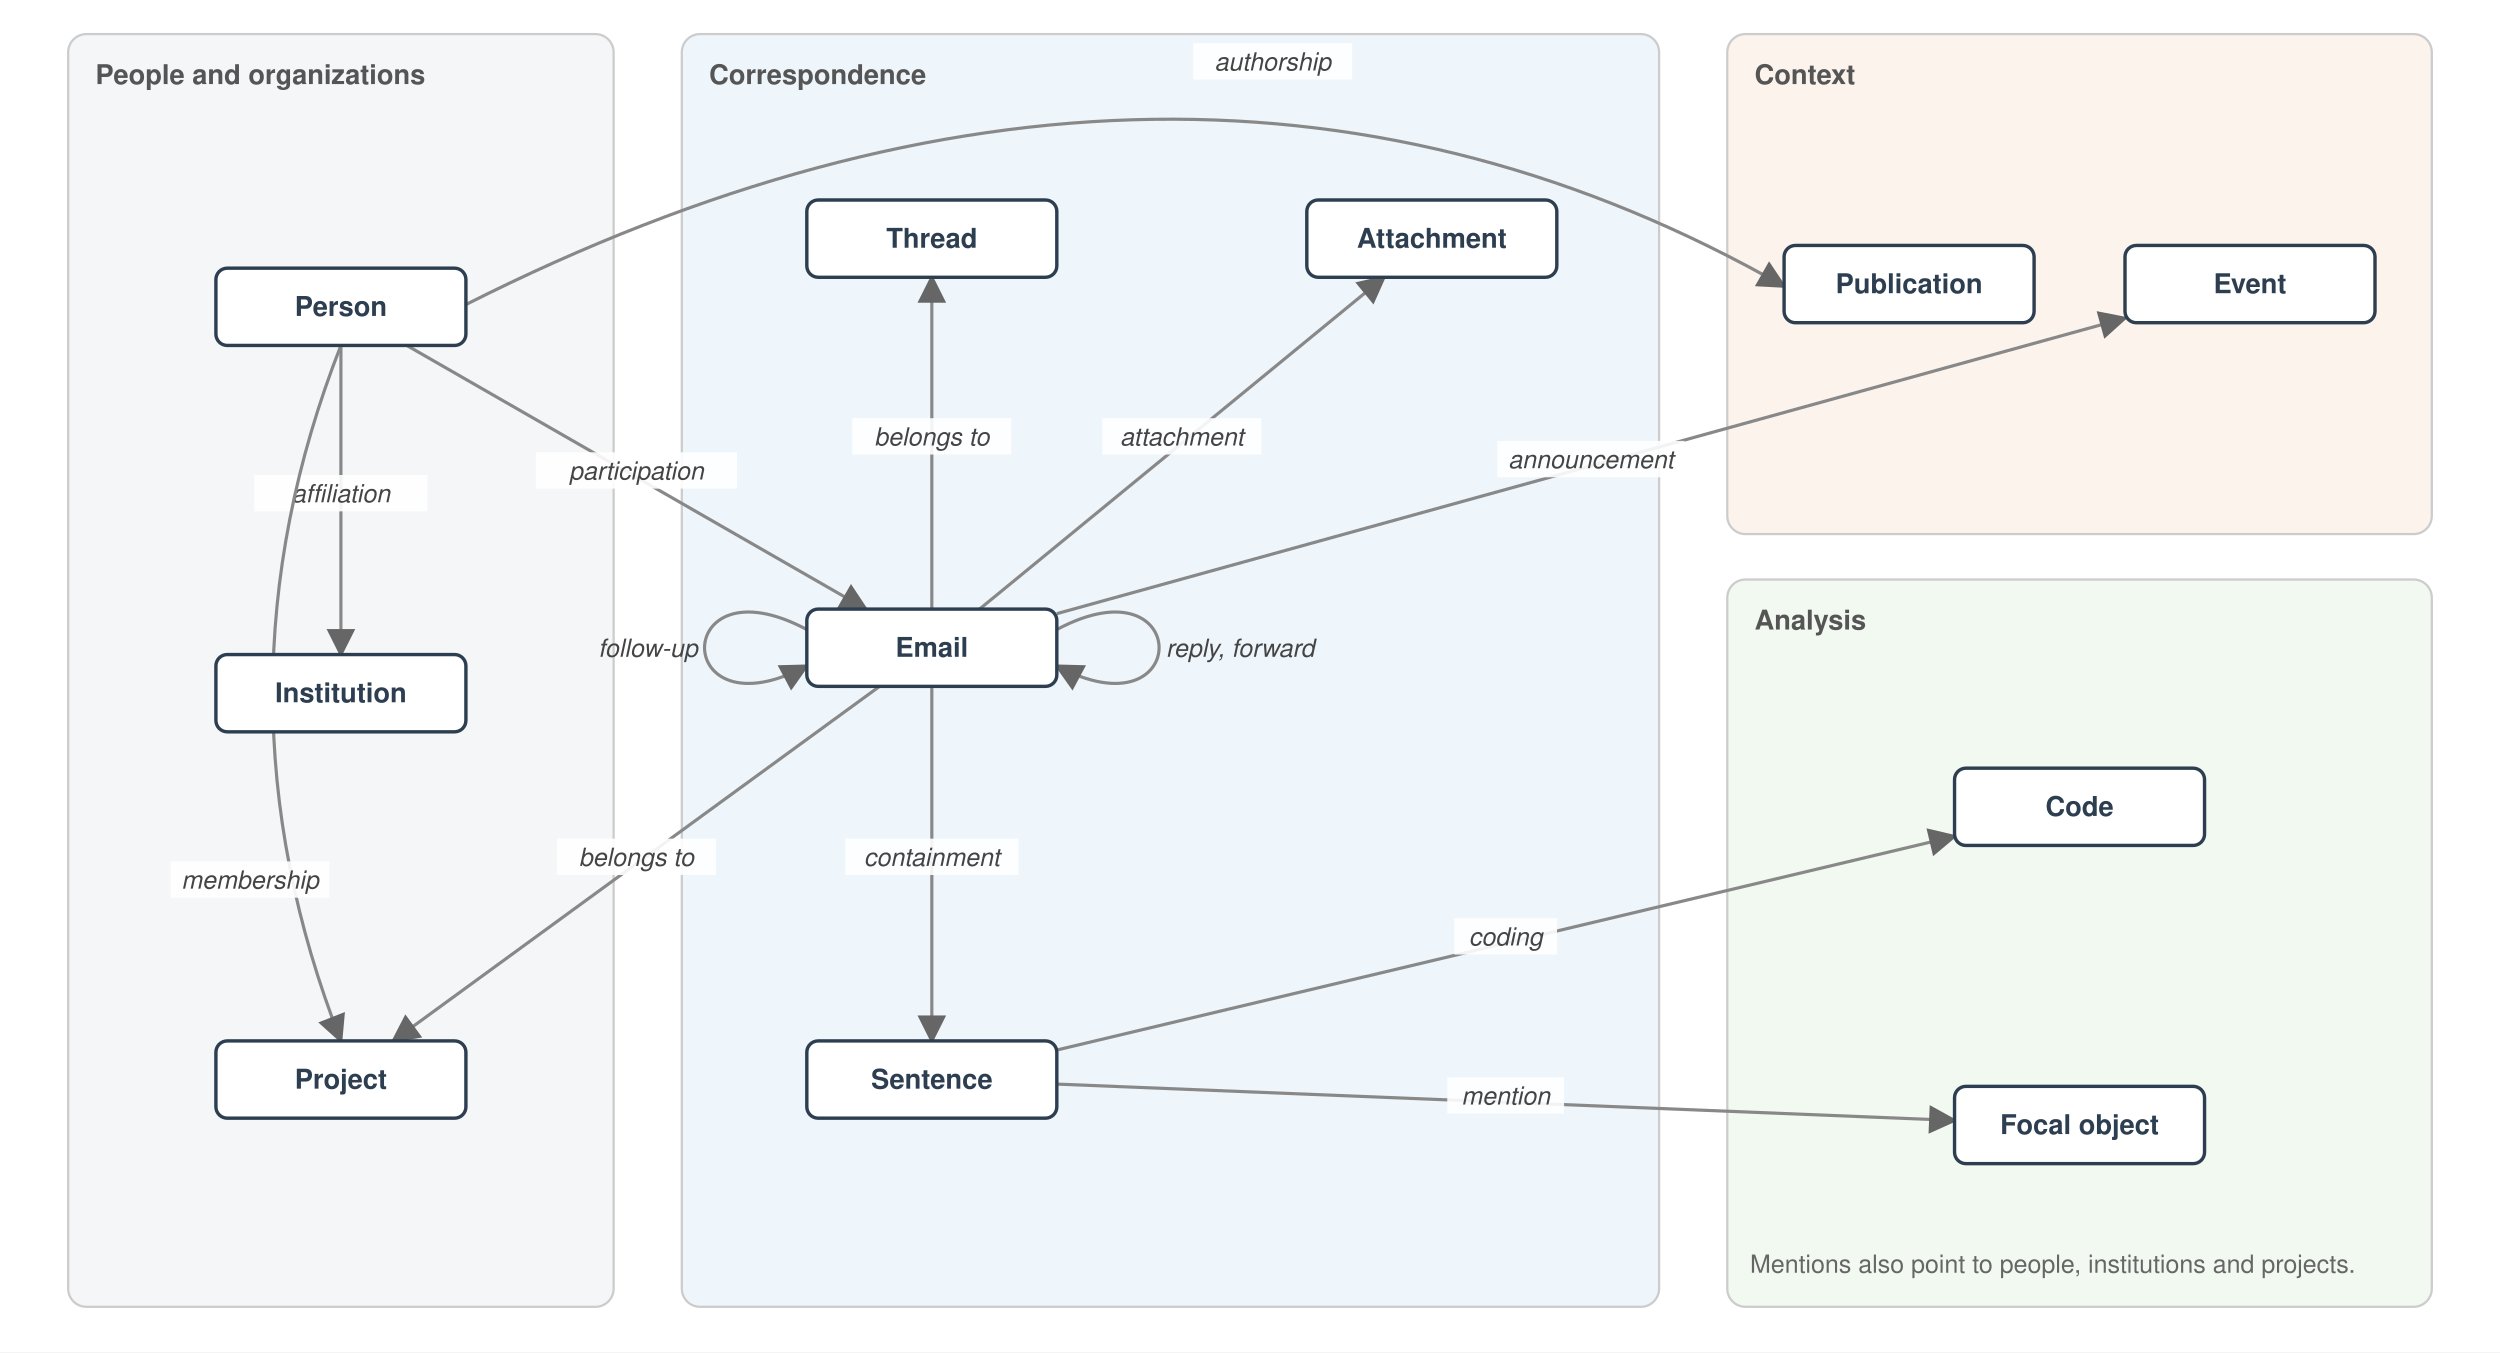
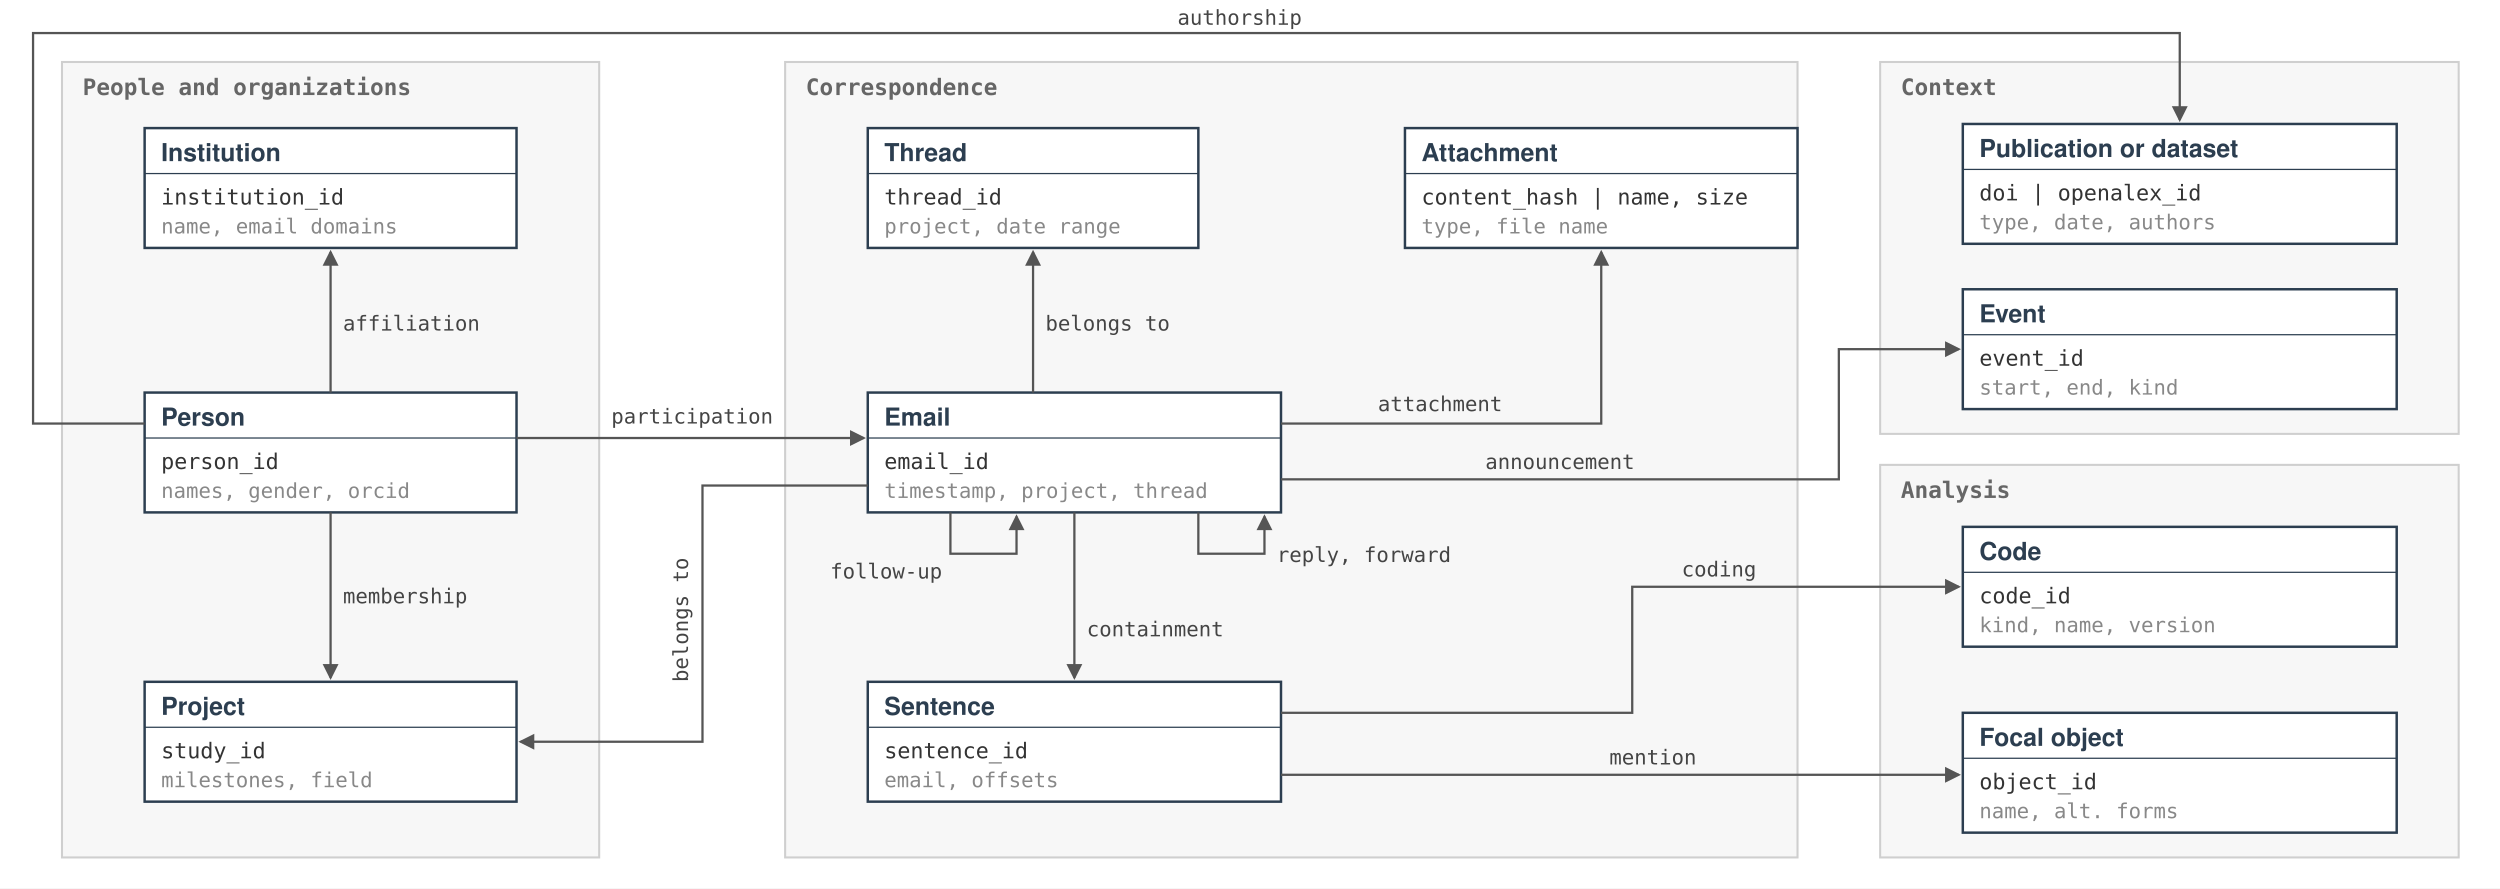
- <svg xmlns="http://www.w3.org/2000/svg" viewBox="0 45 1100 595" font-family="Helvetica, Arial, sans-serif" font-size="12">
-   <rect width="1100" height="640" fill="#fff" />
+ <svg xmlns="http://www.w3.org/2000/svg" viewBox="0 0 1210 430" font-family="Helvetica, Arial, sans-serif" font-size="12">
+   <rect width="1210" height="430" fill="#fff" />
  <defs>
-     <marker id="ah" markerWidth="9" markerHeight="9" refX="8" refY="4.5" orient="auto">
-       <path d="M0,0 L9,4.5 L0,9 z" fill="#666" />
+     <marker id="ah" markerWidth="7" markerHeight="7" refX="6" refY="3.5" orient="auto">
+       <path d="M0,0 L7,3.5 L0,7 z" fill="#555" />
    </marker>
  </defs>
-   <rect x="30" y="60" width="240" height="560" rx="8" fill="#f4f6f7" stroke="#ccc" />
-   <text x="42" y="82" font-weight="bold" font-size="12" fill="#555">People and organizations</text>
-   <rect x="300" y="60" width="430" height="560" rx="8" fill="#eef5fb" stroke="#ccc" />
-   <text x="312" y="82" font-weight="bold" font-size="12" fill="#555">Correspondence</text>
-   <rect x="760" y="60" width="310" height="220" rx="8" fill="#fbf3ec" stroke="#ccc" />
-   <text x="772" y="82" font-weight="bold" font-size="12" fill="#555">Context</text>
-   <rect x="760" y="300" width="310" height="320" rx="8" fill="#f2f9f1" stroke="#ccc" />
-   <text x="772" y="322" font-weight="bold" font-size="12" fill="#555">Analysis</text>
-   <line x1="179" y1="197" x2="381" y2="313" stroke="#888" stroke-width="1.4" marker-end="url(#ah)" />
-   <rect x="235.7" y="244.0" width="88.6" height="16" fill="#fff" opacity="0.9" />
-   <text x="280.0" y="256.0" text-anchor="middle" font-size="11" fill="#444" font-style="italic">participation</text>
-   <line x1="150" y1="197" x2="150" y2="333" stroke="#888" stroke-width="1.4" marker-end="url(#ah)" />
-   <rect x="111.9" y="254.0" width="76.2" height="16" fill="#fff" opacity="0.9" />
-   <text x="150.0" y="266.0" text-anchor="middle" font-size="11" fill="#444" font-style="italic">affiliation</text>
-   <path d="M150,197 Q90,350 150,503" fill="none" stroke="#888" stroke-width="1.4" marker-end="url(#ah)" />
-   <rect x="75.0" y="424" width="70.0" height="16" fill="#fff" opacity="0.9" />
-   <text x="110" y="436" text-anchor="middle" font-size="11" fill="#444" font-style="italic">membership</text>
-   <line x1="387" y1="347" x2="173" y2="503" stroke="#888" stroke-width="1.4" marker-end="url(#ah)" />
-   <rect x="245.0" y="414.0" width="70.0" height="16" fill="#fff" opacity="0.9" />
-   <text x="280.0" y="426.0" text-anchor="middle" font-size="11" fill="#444" font-style="italic">belongs to</text>
-   <line x1="410" y1="313" x2="410" y2="167" stroke="#888" stroke-width="1.4" marker-end="url(#ah)" />
-   <rect x="375.0" y="229.0" width="70.0" height="16" fill="#fff" opacity="0.9" />
-   <text x="410.0" y="241.0" text-anchor="middle" font-size="11" fill="#444" font-style="italic">belongs to</text>
-   <line x1="431" y1="313" x2="609" y2="167" stroke="#888" stroke-width="1.4" marker-end="url(#ah)" />
-   <rect x="485.0" y="229.0" width="70.0" height="16" fill="#fff" opacity="0.9" />
-   <text x="520.0" y="241.0" text-anchor="middle" font-size="11" fill="#444" font-style="italic">attachment</text>
-   <line x1="410" y1="347" x2="410" y2="503" stroke="#888" stroke-width="1.4" marker-end="url(#ah)" />
-   <rect x="371.9" y="414.0" width="76.2" height="16" fill="#fff" opacity="0.9" />
-   <text x="410.0" y="426.0" text-anchor="middle" font-size="11" fill="#444" font-style="italic">containment</text>
-   <line x1="465" y1="315" x2="935" y2="185" stroke="#888" stroke-width="1.4" marker-end="url(#ah)" />
-   <rect x="658.8" y="239.0" width="82.4" height="16" fill="#fff" opacity="0.9" />
-   <text x="700.0" y="251.0" text-anchor="middle" font-size="11" fill="#444" font-style="italic">announcement</text>
-   <line x1="465" y1="507" x2="860" y2="413" stroke="#888" stroke-width="1.4" marker-end="url(#ah)" />
-   <rect x="639.9" y="449.0" width="45.2" height="16" fill="#fff" opacity="0.9" />
-   <text x="662.5" y="461.0" text-anchor="middle" font-size="11" fill="#444" font-style="italic">coding</text>
-   <line x1="465" y1="522" x2="860" y2="538" stroke="#888" stroke-width="1.4" marker-end="url(#ah)" />
-   <rect x="636.8" y="519.0" width="51.4" height="16" fill="#fff" opacity="0.9" />
-   <text x="662.5" y="531.0" text-anchor="middle" font-size="11" fill="#444" font-style="italic">mention</text>
-   <path d="M205,179 Q520,20 785,171" fill="none" stroke="#888" stroke-width="1.4" marker-end="url(#ah)" />
-   <rect x="525.0" y="64" width="70.0" height="16" fill="#fff" opacity="0.9" />
-   <text x="560" y="76" text-anchor="middle" font-size="11" fill="#444" font-style="italic">authorship</text>
-   <path d="M465.0,322 C525.0,290 525.0,370 465.0,338" fill="none" stroke="#888" stroke-width="1.4" marker-end="url(#ah)" />
-   <text x="513.0" y="334" font-size="11" fill="#444" font-style="italic">reply, forward</text>
-   <path d="M355.0,322 C295.0,290 295.0,370 355.0,338" fill="none" stroke="#888" stroke-width="1.4" marker-end="url(#ah)" />
-   <text x="307.0" y="334" text-anchor="end" font-size="11" fill="#444" font-style="italic">follow-up</text>
-   <rect x="95.0" y="163.0" width="110" height="34" rx="5" fill="#fff" stroke="#2c3e50" stroke-width="1.5" />
-   <text x="150" y="184" text-anchor="middle" font-size="12" font-weight="bold" fill="#2c3e50">Person</text>
-   <rect x="95.0" y="333.0" width="110" height="34" rx="5" fill="#fff" stroke="#2c3e50" stroke-width="1.5" />
-   <text x="150" y="354" text-anchor="middle" font-size="12" font-weight="bold" fill="#2c3e50">Institution</text>
-   <rect x="95.0" y="503.0" width="110" height="34" rx="5" fill="#fff" stroke="#2c3e50" stroke-width="1.5" />
-   <text x="150" y="524" text-anchor="middle" font-size="12" font-weight="bold" fill="#2c3e50">Project</text>
-   <rect x="355.0" y="133.0" width="110" height="34" rx="5" fill="#fff" stroke="#2c3e50" stroke-width="1.5" />
-   <text x="410" y="154" text-anchor="middle" font-size="12" font-weight="bold" fill="#2c3e50">Thread</text>
-   <rect x="575.0" y="133.0" width="110" height="34" rx="5" fill="#fff" stroke="#2c3e50" stroke-width="1.5" />
-   <text x="630" y="154" text-anchor="middle" font-size="12" font-weight="bold" fill="#2c3e50">Attachment</text>
-   <rect x="355.0" y="313.0" width="110" height="34" rx="5" fill="#fff" stroke="#2c3e50" stroke-width="1.5" />
-   <text x="410" y="334" text-anchor="middle" font-size="12" font-weight="bold" fill="#2c3e50">Email</text>
-   <rect x="355.0" y="503.0" width="110" height="34" rx="5" fill="#fff" stroke="#2c3e50" stroke-width="1.5" />
-   <text x="410" y="524" text-anchor="middle" font-size="12" font-weight="bold" fill="#2c3e50">Sentence</text>
-   <rect x="785.0" y="153.0" width="110" height="34" rx="5" fill="#fff" stroke="#2c3e50" stroke-width="1.5" />
-   <text x="840" y="174" text-anchor="middle" font-size="12" font-weight="bold" fill="#2c3e50">Publication</text>
-   <rect x="935.0" y="153.0" width="110" height="34" rx="5" fill="#fff" stroke="#2c3e50" stroke-width="1.5" />
-   <text x="990" y="174" text-anchor="middle" font-size="12" font-weight="bold" fill="#2c3e50">Event</text>
-   <rect x="860.0" y="383.0" width="110" height="34" rx="5" fill="#fff" stroke="#2c3e50" stroke-width="1.5" />
-   <text x="915" y="404" text-anchor="middle" font-size="12" font-weight="bold" fill="#2c3e50">Code</text>
-   <rect x="860.0" y="523.0" width="110" height="34" rx="5" fill="#fff" stroke="#2c3e50" stroke-width="1.5" />
-   <text x="915" y="544" text-anchor="middle" font-size="12" font-weight="bold" fill="#2c3e50">Focal object</text>
-   <text x="770" y="605" font-size="11" fill="#666">Mentions also point to people, institutions and projects.</text>
+   <rect x="30" y="30" width="260" height="385" fill="#f7f7f7" stroke="#cfcfcf" />
+   <text x="40" y="46" font-size="11" fill="#666" font-family="Menlo, Consolas, 'DejaVu Sans Mono', monospace" font-weight="bold" text-anchor="start">People and organizations</text>
+   <rect x="380" y="30" width="490" height="385" fill="#f7f7f7" stroke="#cfcfcf" />
+   <text x="390" y="46" font-size="11" fill="#666" font-family="Menlo, Consolas, 'DejaVu Sans Mono', monospace" font-weight="bold" text-anchor="start">Correspondence</text>
+   <rect x="910" y="30" width="280" height="180" fill="#f7f7f7" stroke="#cfcfcf" />
+   <text x="920" y="46" font-size="11" fill="#666" font-family="Menlo, Consolas, 'DejaVu Sans Mono', monospace" font-weight="bold" text-anchor="start">Context</text>
+   <rect x="910" y="225" width="280" height="190" fill="#f7f7f7" stroke="#cfcfcf" />
+   <text x="920" y="241" font-size="11" fill="#666" font-family="Menlo, Consolas, 'DejaVu Sans Mono', monospace" font-weight="bold" text-anchor="start">Analysis</text>
+   <rect x="70" y="62" width="180" height="58" fill="#fff" stroke="#2c3e50" stroke-width="1.2" />
+   <line x1="70" y1="84" x2="250" y2="84" stroke="#2c3e50" stroke-width="0.6" />
+   <text x="78" y="78" font-size="12" fill="#2c3e50" font-weight="bold" text-anchor="start">Institution</text>
+   <text x="78" y="99" font-size="10.5" fill="#333" font-family="Menlo, Consolas, 'DejaVu Sans Mono', monospace" text-anchor="start">institution_id</text>
+   <text x="78" y="113" font-size="10" fill="#888" font-family="Menlo, Consolas, 'DejaVu Sans Mono', monospace" text-anchor="start">name, email domains</text>
+   <rect x="70" y="190" width="180" height="58" fill="#fff" stroke="#2c3e50" stroke-width="1.2" />
+   <line x1="70" y1="212" x2="250" y2="212" stroke="#2c3e50" stroke-width="0.6" />
+   <text x="78" y="206" font-size="12" fill="#2c3e50" font-weight="bold" text-anchor="start">Person</text>
+   <text x="78" y="227" font-size="10.5" fill="#333" font-family="Menlo, Consolas, 'DejaVu Sans Mono', monospace" text-anchor="start">person_id</text>
+   <text x="78" y="241" font-size="10" fill="#888" font-family="Menlo, Consolas, 'DejaVu Sans Mono', monospace" text-anchor="start">names, gender, orcid</text>
+   <rect x="70" y="330" width="180" height="58" fill="#fff" stroke="#2c3e50" stroke-width="1.2" />
+   <line x1="70" y1="352" x2="250" y2="352" stroke="#2c3e50" stroke-width="0.6" />
+   <text x="78" y="346" font-size="12" fill="#2c3e50" font-weight="bold" text-anchor="start">Project</text>
+   <text x="78" y="367" font-size="10.5" fill="#333" font-family="Menlo, Consolas, 'DejaVu Sans Mono', monospace" text-anchor="start">study_id</text>
+   <text x="78" y="381" font-size="10" fill="#888" font-family="Menlo, Consolas, 'DejaVu Sans Mono', monospace" text-anchor="start">milestones, field</text>
+   <rect x="420" y="62" width="160" height="58" fill="#fff" stroke="#2c3e50" stroke-width="1.2" />
+   <line x1="420" y1="84" x2="580" y2="84" stroke="#2c3e50" stroke-width="0.6" />
+   <text x="428" y="78" font-size="12" fill="#2c3e50" font-weight="bold" text-anchor="start">Thread</text>
+   <text x="428" y="99" font-size="10.5" fill="#333" font-family="Menlo, Consolas, 'DejaVu Sans Mono', monospace" text-anchor="start">thread_id</text>
+   <text x="428" y="113" font-size="10" fill="#888" font-family="Menlo, Consolas, 'DejaVu Sans Mono', monospace" text-anchor="start">project, date range</text>
+   <rect x="680" y="62" width="190" height="58" fill="#fff" stroke="#2c3e50" stroke-width="1.2" />
+   <line x1="680" y1="84" x2="870" y2="84" stroke="#2c3e50" stroke-width="0.6" />
+   <text x="688" y="78" font-size="12" fill="#2c3e50" font-weight="bold" text-anchor="start">Attachment</text>
+   <text x="688" y="99" font-size="10.5" fill="#333" font-family="Menlo, Consolas, 'DejaVu Sans Mono', monospace" text-anchor="start">content_hash | name, size</text>
+   <text x="688" y="113" font-size="10" fill="#888" font-family="Menlo, Consolas, 'DejaVu Sans Mono', monospace" text-anchor="start">type, file name</text>
+   <rect x="420" y="190" width="200" height="58" fill="#fff" stroke="#2c3e50" stroke-width="1.2" />
+   <line x1="420" y1="212" x2="620" y2="212" stroke="#2c3e50" stroke-width="0.6" />
+   <text x="428" y="206" font-size="12" fill="#2c3e50" font-weight="bold" text-anchor="start">Email</text>
+   <text x="428" y="227" font-size="10.5" fill="#333" font-family="Menlo, Consolas, 'DejaVu Sans Mono', monospace" text-anchor="start">email_id</text>
+   <text x="428" y="241" font-size="10" fill="#888" font-family="Menlo, Consolas, 'DejaVu Sans Mono', monospace" text-anchor="start">timestamp, project, thread</text>
+   <rect x="420" y="330" width="200" height="58" fill="#fff" stroke="#2c3e50" stroke-width="1.2" />
+   <line x1="420" y1="352" x2="620" y2="352" stroke="#2c3e50" stroke-width="0.6" />
+   <text x="428" y="346" font-size="12" fill="#2c3e50" font-weight="bold" text-anchor="start">Sentence</text>
+   <text x="428" y="367" font-size="10.5" fill="#333" font-family="Menlo, Consolas, 'DejaVu Sans Mono', monospace" text-anchor="start">sentence_id</text>
+   <text x="428" y="381" font-size="10" fill="#888" font-family="Menlo, Consolas, 'DejaVu Sans Mono', monospace" text-anchor="start">email, offsets</text>
+   <rect x="950" y="60" width="210" height="58" fill="#fff" stroke="#2c3e50" stroke-width="1.2" />
+   <line x1="950" y1="82" x2="1160" y2="82" stroke="#2c3e50" stroke-width="0.6" />
+   <text x="958" y="76" font-size="12" fill="#2c3e50" font-weight="bold" text-anchor="start">Publication or dataset</text>
+   <text x="958" y="97" font-size="10.5" fill="#333" font-family="Menlo, Consolas, 'DejaVu Sans Mono', monospace" text-anchor="start">doi | openalex_id</text>
+   <text x="958" y="111" font-size="10" fill="#888" font-family="Menlo, Consolas, 'DejaVu Sans Mono', monospace" text-anchor="start">type, date, authors</text>
+   <rect x="950" y="140" width="210" height="58" fill="#fff" stroke="#2c3e50" stroke-width="1.2" />
+   <line x1="950" y1="162" x2="1160" y2="162" stroke="#2c3e50" stroke-width="0.6" />
+   <text x="958" y="156" font-size="12" fill="#2c3e50" font-weight="bold" text-anchor="start">Event</text>
+   <text x="958" y="177" font-size="10.5" fill="#333" font-family="Menlo, Consolas, 'DejaVu Sans Mono', monospace" text-anchor="start">event_id</text>
+   <text x="958" y="191" font-size="10" fill="#888" font-family="Menlo, Consolas, 'DejaVu Sans Mono', monospace" text-anchor="start">start, end, kind</text>
+   <rect x="950" y="255" width="210" height="58" fill="#fff" stroke="#2c3e50" stroke-width="1.2" />
+   <line x1="950" y1="277" x2="1160" y2="277" stroke="#2c3e50" stroke-width="0.6" />
+   <text x="958" y="271" font-size="12" fill="#2c3e50" font-weight="bold" text-anchor="start">Code</text>
+   <text x="958" y="292" font-size="10.5" fill="#333" font-family="Menlo, Consolas, 'DejaVu Sans Mono', monospace" text-anchor="start">code_id</text>
+   <text x="958" y="306" font-size="10" fill="#888" font-family="Menlo, Consolas, 'DejaVu Sans Mono', monospace" text-anchor="start">kind, name, version</text>
+   <rect x="950" y="345" width="210" height="58" fill="#fff" stroke="#2c3e50" stroke-width="1.2" />
+   <line x1="950" y1="367" x2="1160" y2="367" stroke="#2c3e50" stroke-width="0.6" />
+   <text x="958" y="361" font-size="12" fill="#2c3e50" font-weight="bold" text-anchor="start">Focal object</text>
+   <text x="958" y="382" font-size="10.5" fill="#333" font-family="Menlo, Consolas, 'DejaVu Sans Mono', monospace" text-anchor="start">object_id</text>
+   <text x="958" y="396" font-size="10" fill="#888" font-family="Menlo, Consolas, 'DejaVu Sans Mono', monospace" text-anchor="start">name, alt. forms</text>
+   <path d="M 250 212 L 418 212" fill="none" stroke="#555" stroke-width="1.1" marker-end="url(#ah)" />
+   <text x="335" y="205" font-size="10" fill="#444" font-family="Menlo, Consolas, 'DejaVu Sans Mono', monospace" text-anchor="middle">participation</text>
+   <path d="M 160 190 L 160 122" fill="none" stroke="#555" stroke-width="1.1" marker-end="url(#ah)" />
+   <text x="166" y="160" font-size="10" fill="#444" font-family="Menlo, Consolas, 'DejaVu Sans Mono', monospace" text-anchor="start">affiliation</text>
+   <path d="M 160 248 L 160 328" fill="none" stroke="#555" stroke-width="1.1" marker-end="url(#ah)" />
+   <text x="166" y="292" font-size="10" fill="#444" font-family="Menlo, Consolas, 'DejaVu Sans Mono', monospace" text-anchor="start">membership</text>
+   <path d="M 70 205 L 16 205 L 16 16 L 1055 16 L 1055 58" fill="none" stroke="#555" stroke-width="1.1" marker-end="url(#ah)" />
+   <text x="600" y="12" font-size="10" fill="#444" font-family="Menlo, Consolas, 'DejaVu Sans Mono', monospace" text-anchor="middle">authorship</text>
+   <path d="M 500 190 L 500 122" fill="none" stroke="#555" stroke-width="1.1" marker-end="url(#ah)" />
+   <text x="506" y="160" font-size="10" fill="#444" font-family="Menlo, Consolas, 'DejaVu Sans Mono', monospace" text-anchor="start">belongs to</text>
+   <path d="M 420 235 L 340 235 L 340 359 L 252 359" fill="none" stroke="#555" stroke-width="1.1" marker-end="url(#ah)" />
+   <text x="0" y="0" font-size="10" fill="#444" font-family="Menlo, Consolas, 'DejaVu Sans Mono', monospace" text-anchor="middle" />
+   <text x="333" y="300" font-size="10" fill="#444" font-family="Menlo, Consolas, 'DejaVu Sans Mono', monospace" text-anchor="middle" transform="rotate(-90 333 300)">belongs to</text>
+   <path d="M 520 248 L 520 328" fill="none" stroke="#555" stroke-width="1.1" marker-end="url(#ah)" />
+   <text x="526" y="308" font-size="10" fill="#444" font-family="Menlo, Consolas, 'DejaVu Sans Mono', monospace" text-anchor="start">containment</text>
+   <path d="M 620 205 L 775 205 L 775 122" fill="none" stroke="#555" stroke-width="1.1" marker-end="url(#ah)" />
+   <text x="697" y="199" font-size="10" fill="#444" font-family="Menlo, Consolas, 'DejaVu Sans Mono', monospace" text-anchor="middle">attachment</text>
+   <path d="M 620 232 L 890 232 L 890 169 L 948 169" fill="none" stroke="#555" stroke-width="1.1" marker-end="url(#ah)" />
+   <text x="755" y="227" font-size="10" fill="#444" font-family="Menlo, Consolas, 'DejaVu Sans Mono', monospace" text-anchor="middle">announcement</text>
+   <path d="M 620 345 L 790 345 L 790 284 L 948 284" fill="none" stroke="#555" stroke-width="1.1" marker-end="url(#ah)" />
+   <text x="832" y="279" font-size="10" fill="#444" font-family="Menlo, Consolas, 'DejaVu Sans Mono', monospace" text-anchor="middle">coding</text>
+   <path d="M 620 375 L 948 375" fill="none" stroke="#555" stroke-width="1.1" marker-end="url(#ah)" />
+   <text x="800" y="370" font-size="10" fill="#444" font-family="Menlo, Consolas, 'DejaVu Sans Mono', monospace" text-anchor="middle">mention</text>
+   <path d="M 580 248 L 580 268 L 612 268 L 612 250" fill="none" stroke="#555" stroke-width="1.1" marker-end="url(#ah)" />
+   <text x="618" y="272" font-size="10" fill="#444" font-family="Menlo, Consolas, 'DejaVu Sans Mono', monospace" text-anchor="start">reply, forward</text>
+   <path d="M 460 248 L 460 268 L 492 268 L 492 250" fill="none" stroke="#555" stroke-width="1.1" marker-end="url(#ah)" />
+   <text x="456" y="280" font-size="10" fill="#444" font-family="Menlo, Consolas, 'DejaVu Sans Mono', monospace" text-anchor="end">follow-up</text>
</svg>
